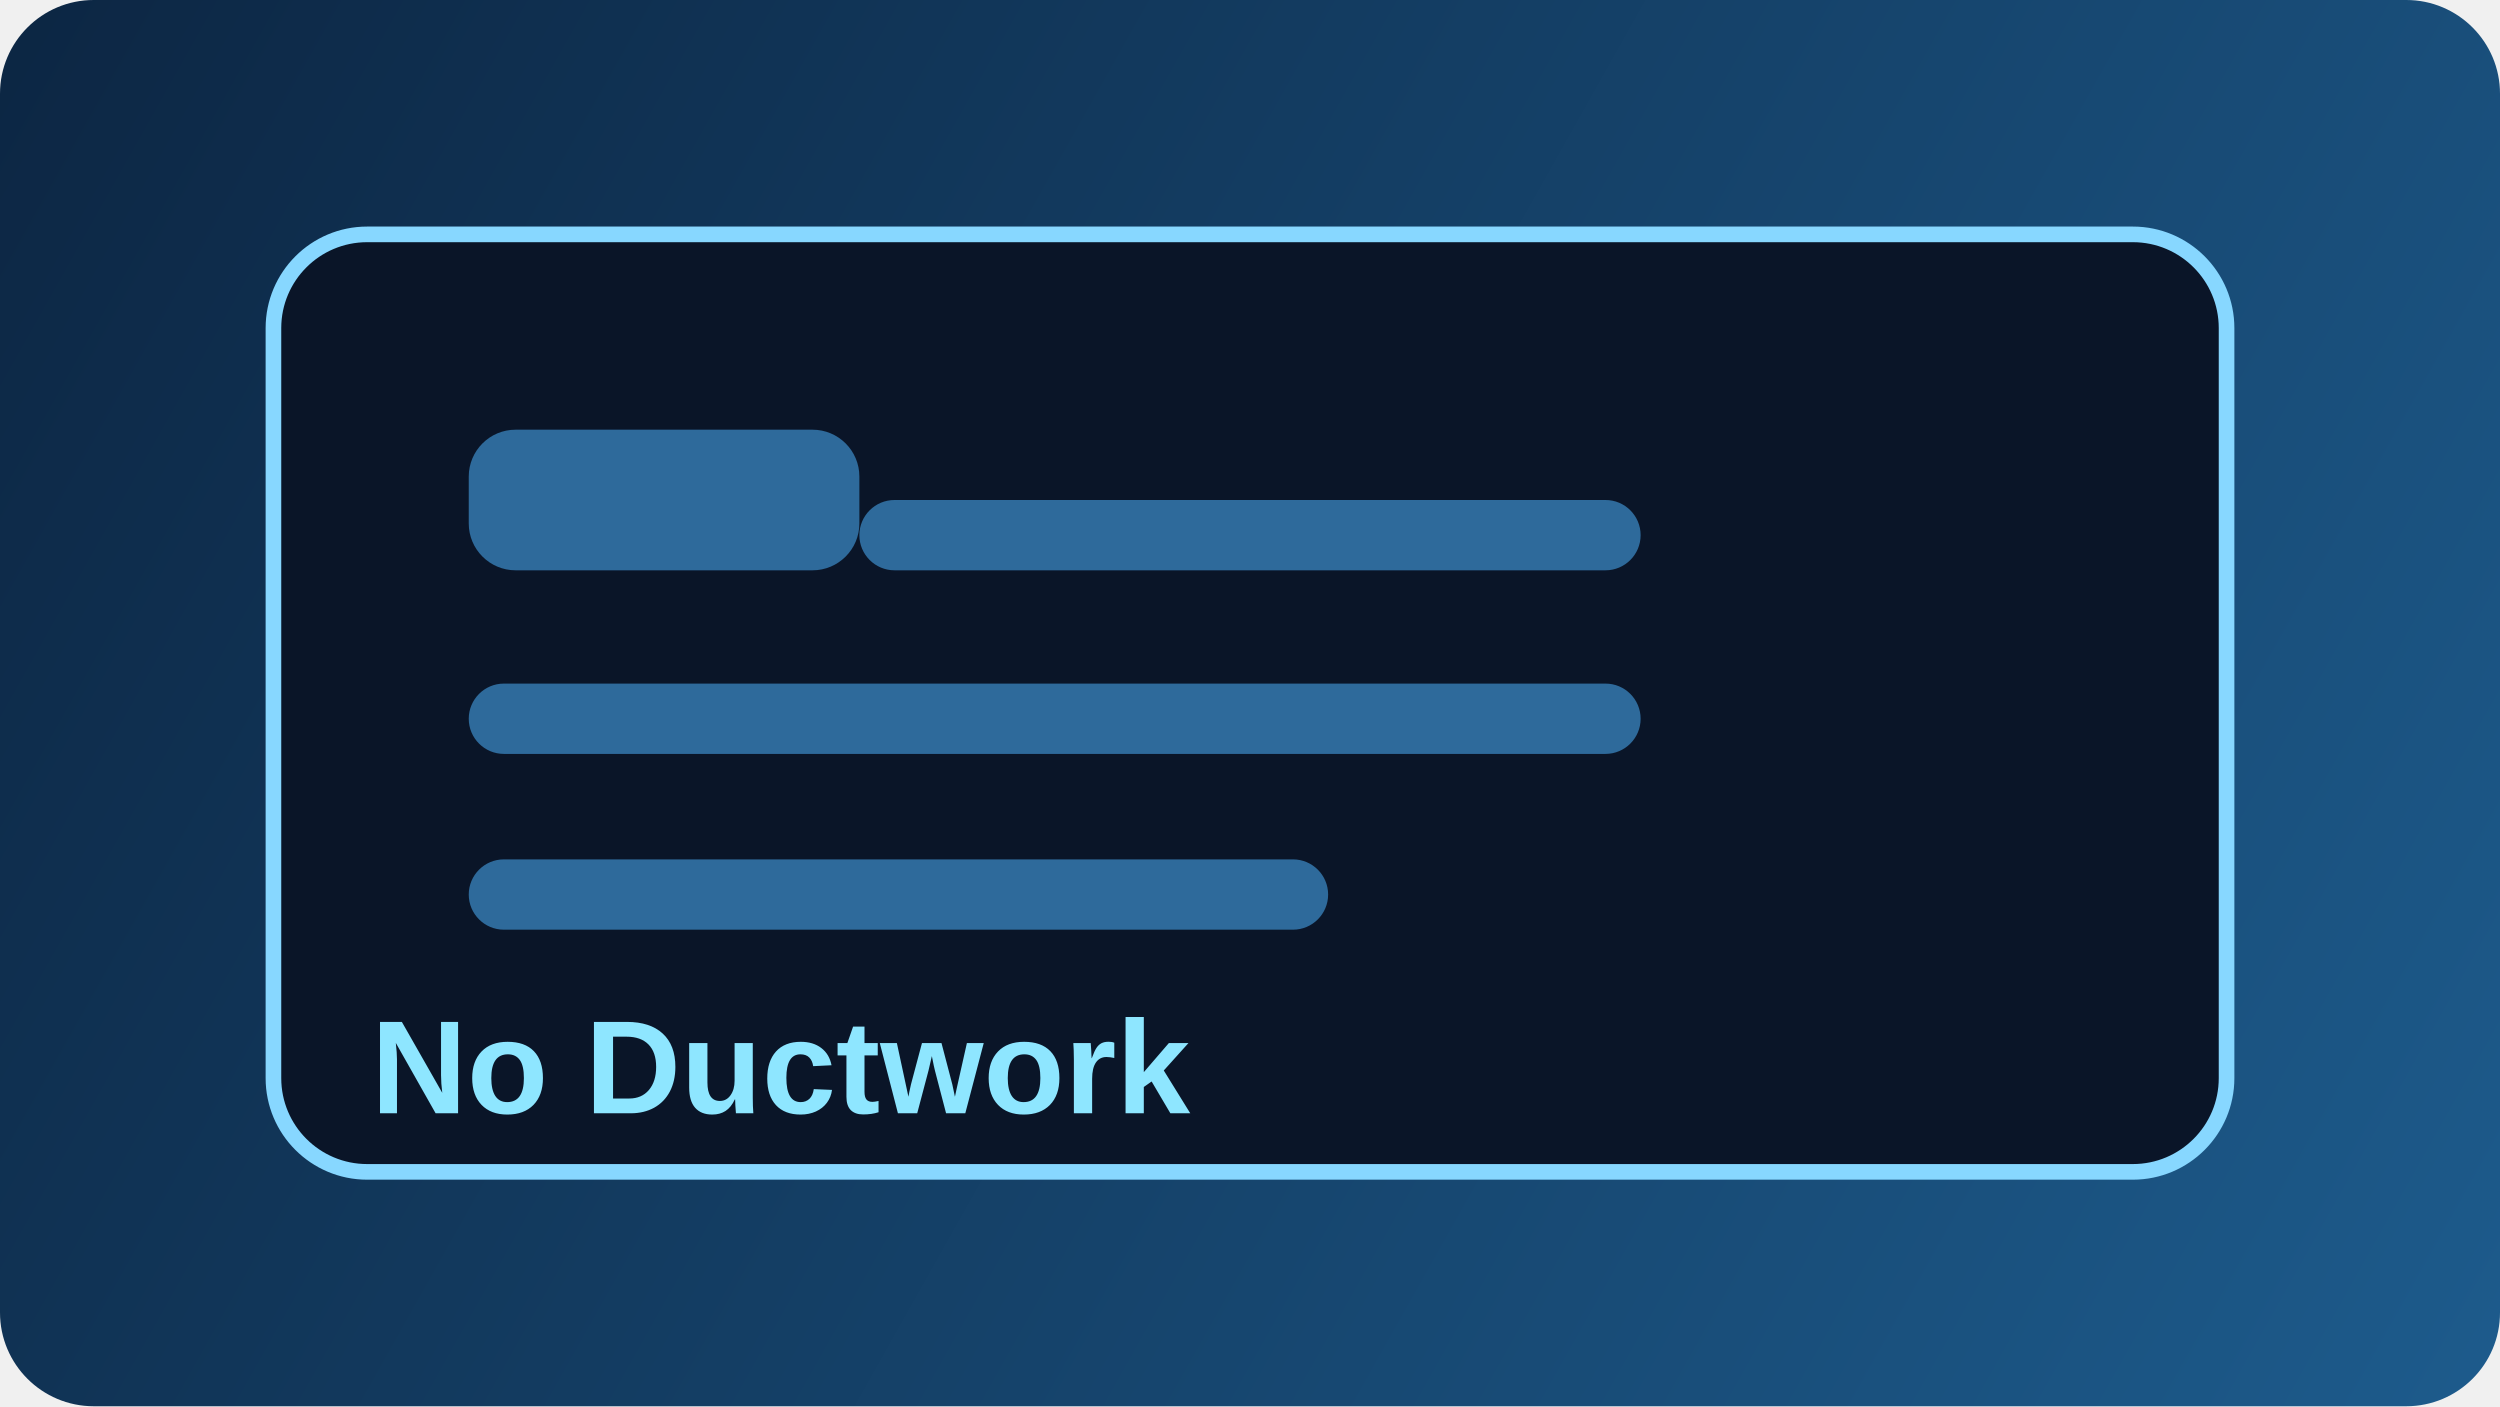
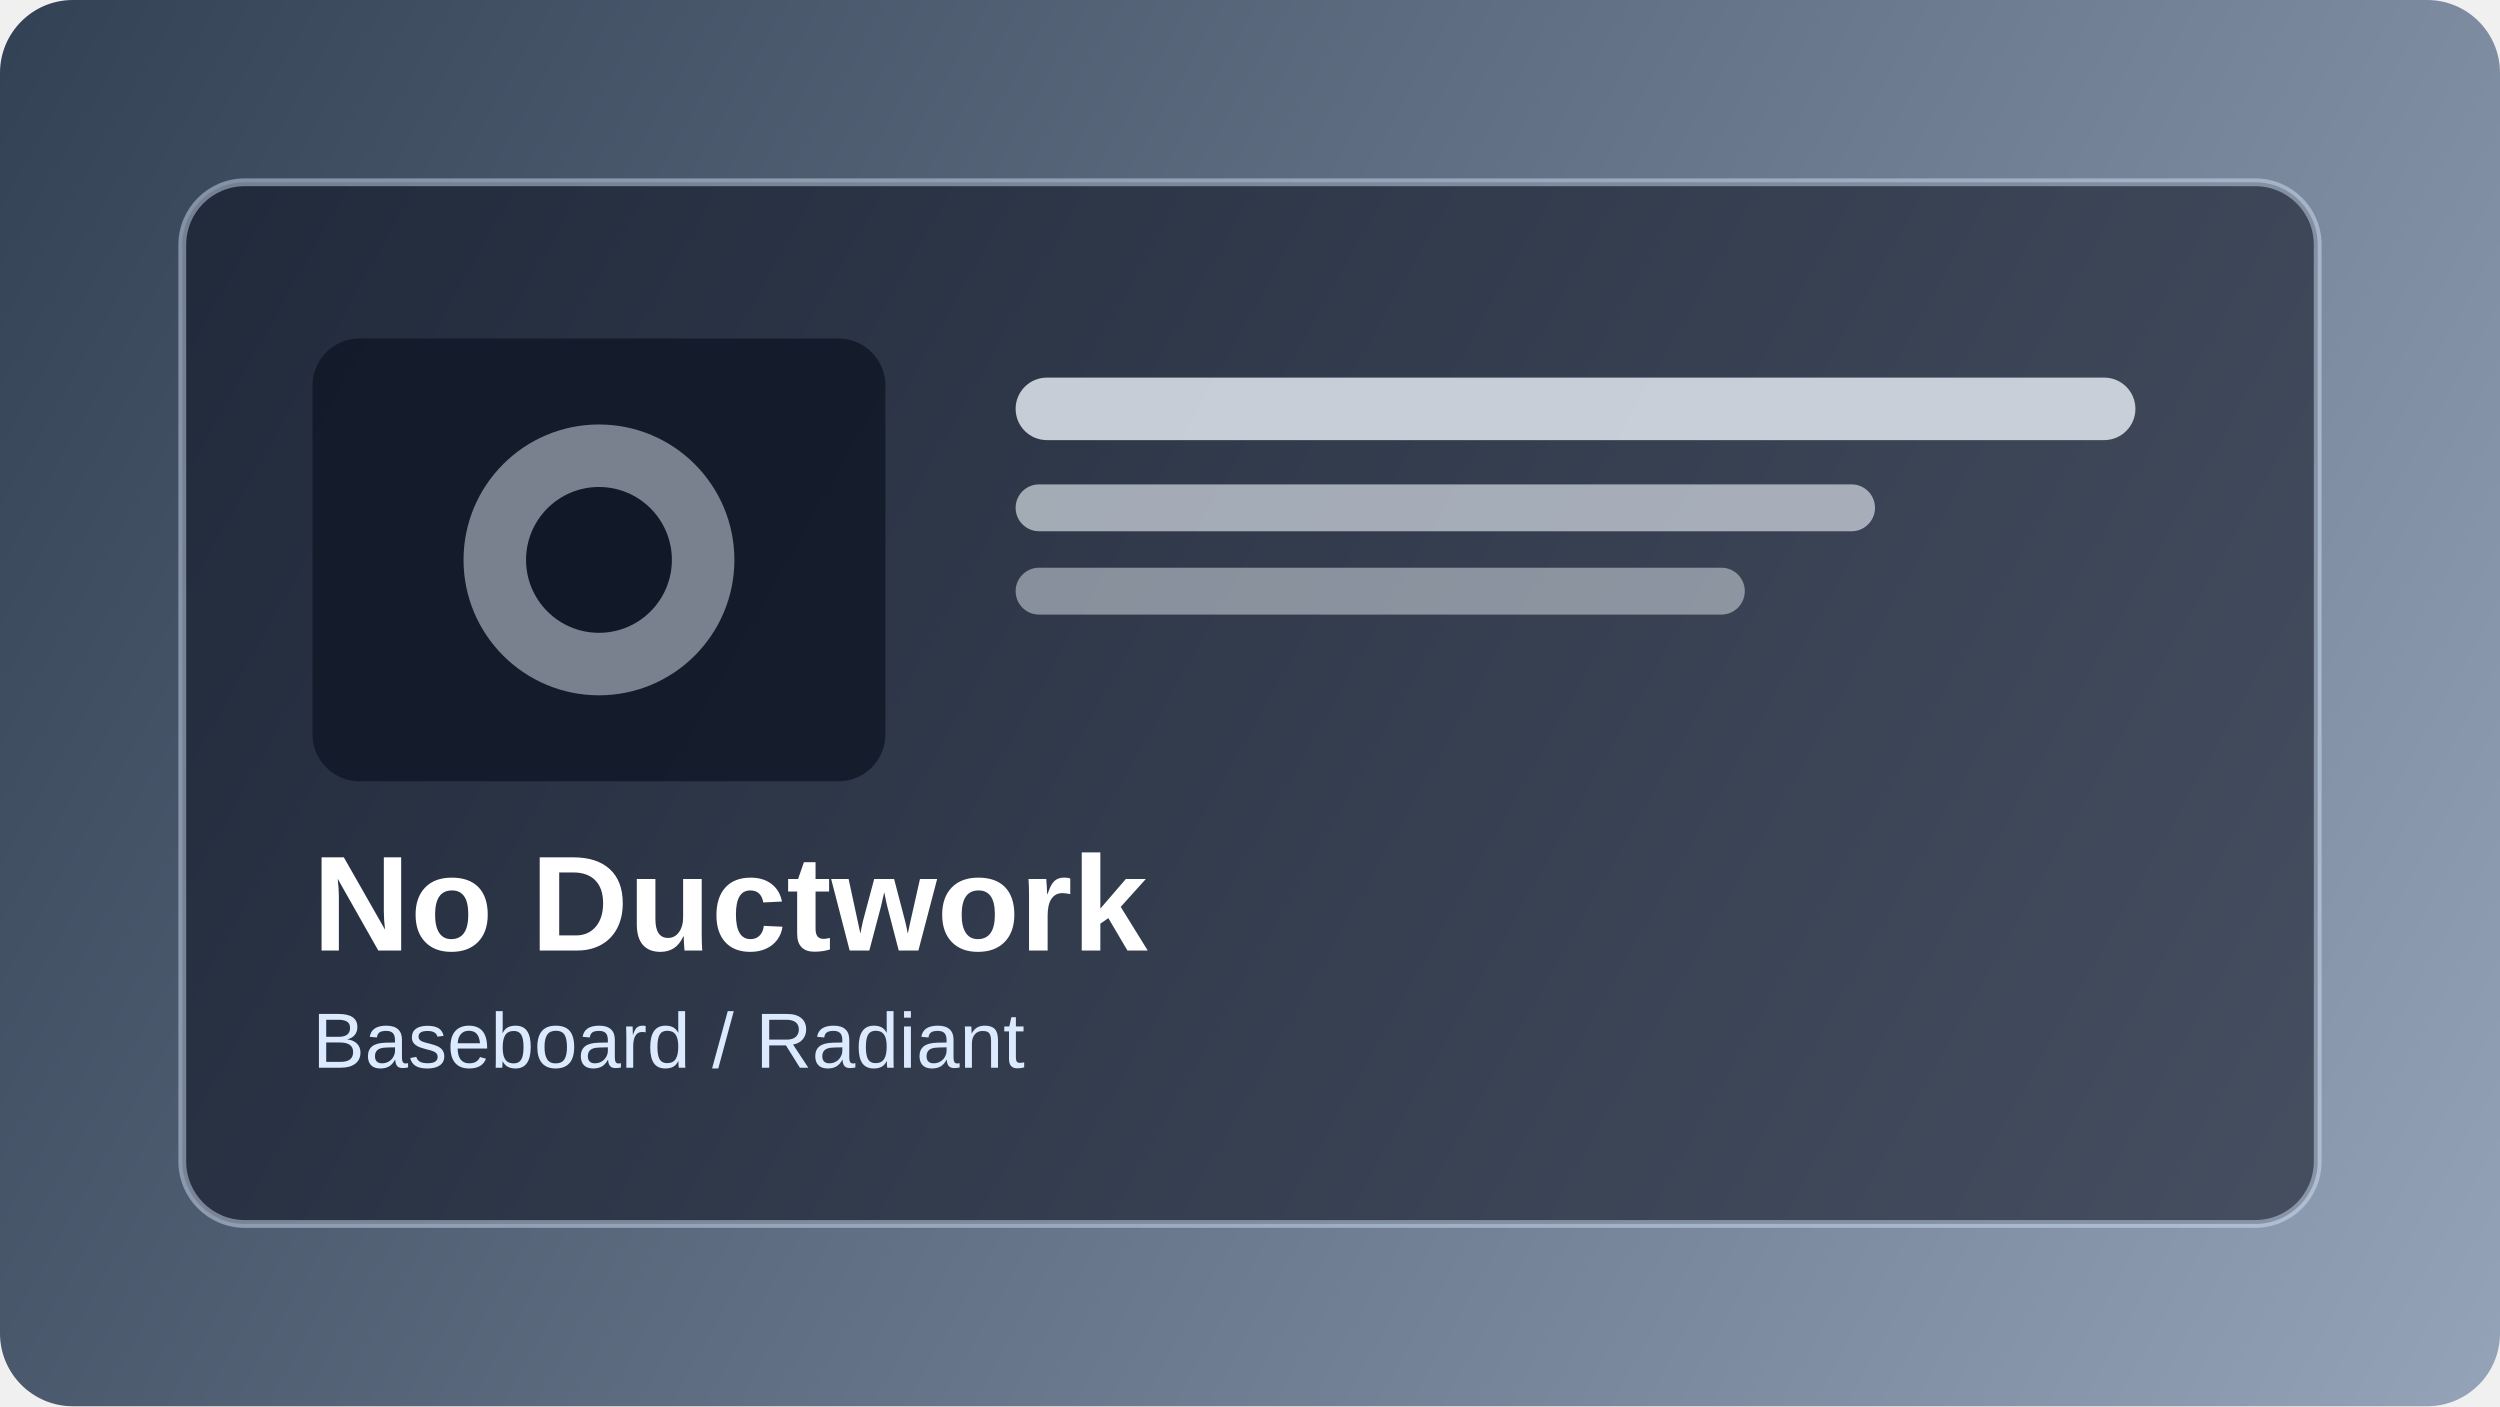
- <svg xmlns="http://www.w3.org/2000/svg" width="640" height="360" viewBox="0 0 640 360" fill="none">
+ <svg xmlns="http://www.w3.org/2000/svg" width="960" height="540" viewBox="0 0 960 540" fill="none">
  <defs>
-     <linearGradient id="g" x1="0" y1="0" x2="640" y2="360" gradientUnits="userSpaceOnUse">
-       <stop stop-color="#0C2643" />
-       <stop offset="1" stop-color="#1D5B8C" />
+     <linearGradient id="bg" x1="0" y1="0" x2="960" y2="540" gradientUnits="userSpaceOnUse">
+       <stop stop-color="#334155" />
+       <stop offset="1" stop-color="#94a3b8" />
    </linearGradient>
  </defs>
-   <rect width="640" height="360" rx="24" fill="url(#g)" />
-   <rect x="70" y="60" width="500" height="240" rx="24" fill="#0A1528" stroke="#87D7FF" stroke-width="4" />
-   <rect x="120" y="110" width="100" height="36" rx="12" fill="#2E6A9B" />
-   <rect x="220" y="128" width="200" height="18" rx="9" fill="#2E6A9B" />
-   <rect x="120" y="175" width="300" height="18" rx="9" fill="#2E6A9B" />
-   <rect x="120" y="220" width="220" height="18" rx="9" fill="#2E6A9B" />
-   <text x="95" y="285" fill="#8EE6FF" font-size="34" font-family="Segoe UI,Arial,sans-serif" font-weight="700">No Ductwork</text>
+   <rect width="960" height="540" rx="28" fill="url(#bg)" />
+   <rect x="70" y="70" width="820" height="400" rx="24" fill="#0b1220" fill-opacity="0.55" stroke="#dbeafe" stroke-opacity="0.45" stroke-width="3" />
+   <rect x="120" y="130" width="220" height="170" rx="18" fill="#111827" fill-opacity="0.85" />
+   <circle cx="230" cy="215" r="52" fill="#9ca3af" fill-opacity="0.75" />
+   <circle cx="230" cy="215" r="28" fill="#111827" />
+   <rect x="390" y="145" width="430" height="24" rx="12" fill="#e2e8f0" fill-opacity="0.85" />
+   <rect x="390" y="186" width="330" height="18" rx="9" fill="#e2e8f0" fill-opacity="0.65" />
+   <rect x="390" y="218" width="280" height="18" rx="9" fill="#e2e8f0" fill-opacity="0.5" />
+   <text x="120" y="365" fill="#ffffff" font-size="52" font-family="Segoe UI, Arial, sans-serif" font-weight="700">No Ductwork</text>
+   <text x="120" y="410" fill="#dbeafe" font-size="30" font-family="Segoe UI, Arial, sans-serif" font-weight="500">Baseboard / Radiant</text>
</svg>
